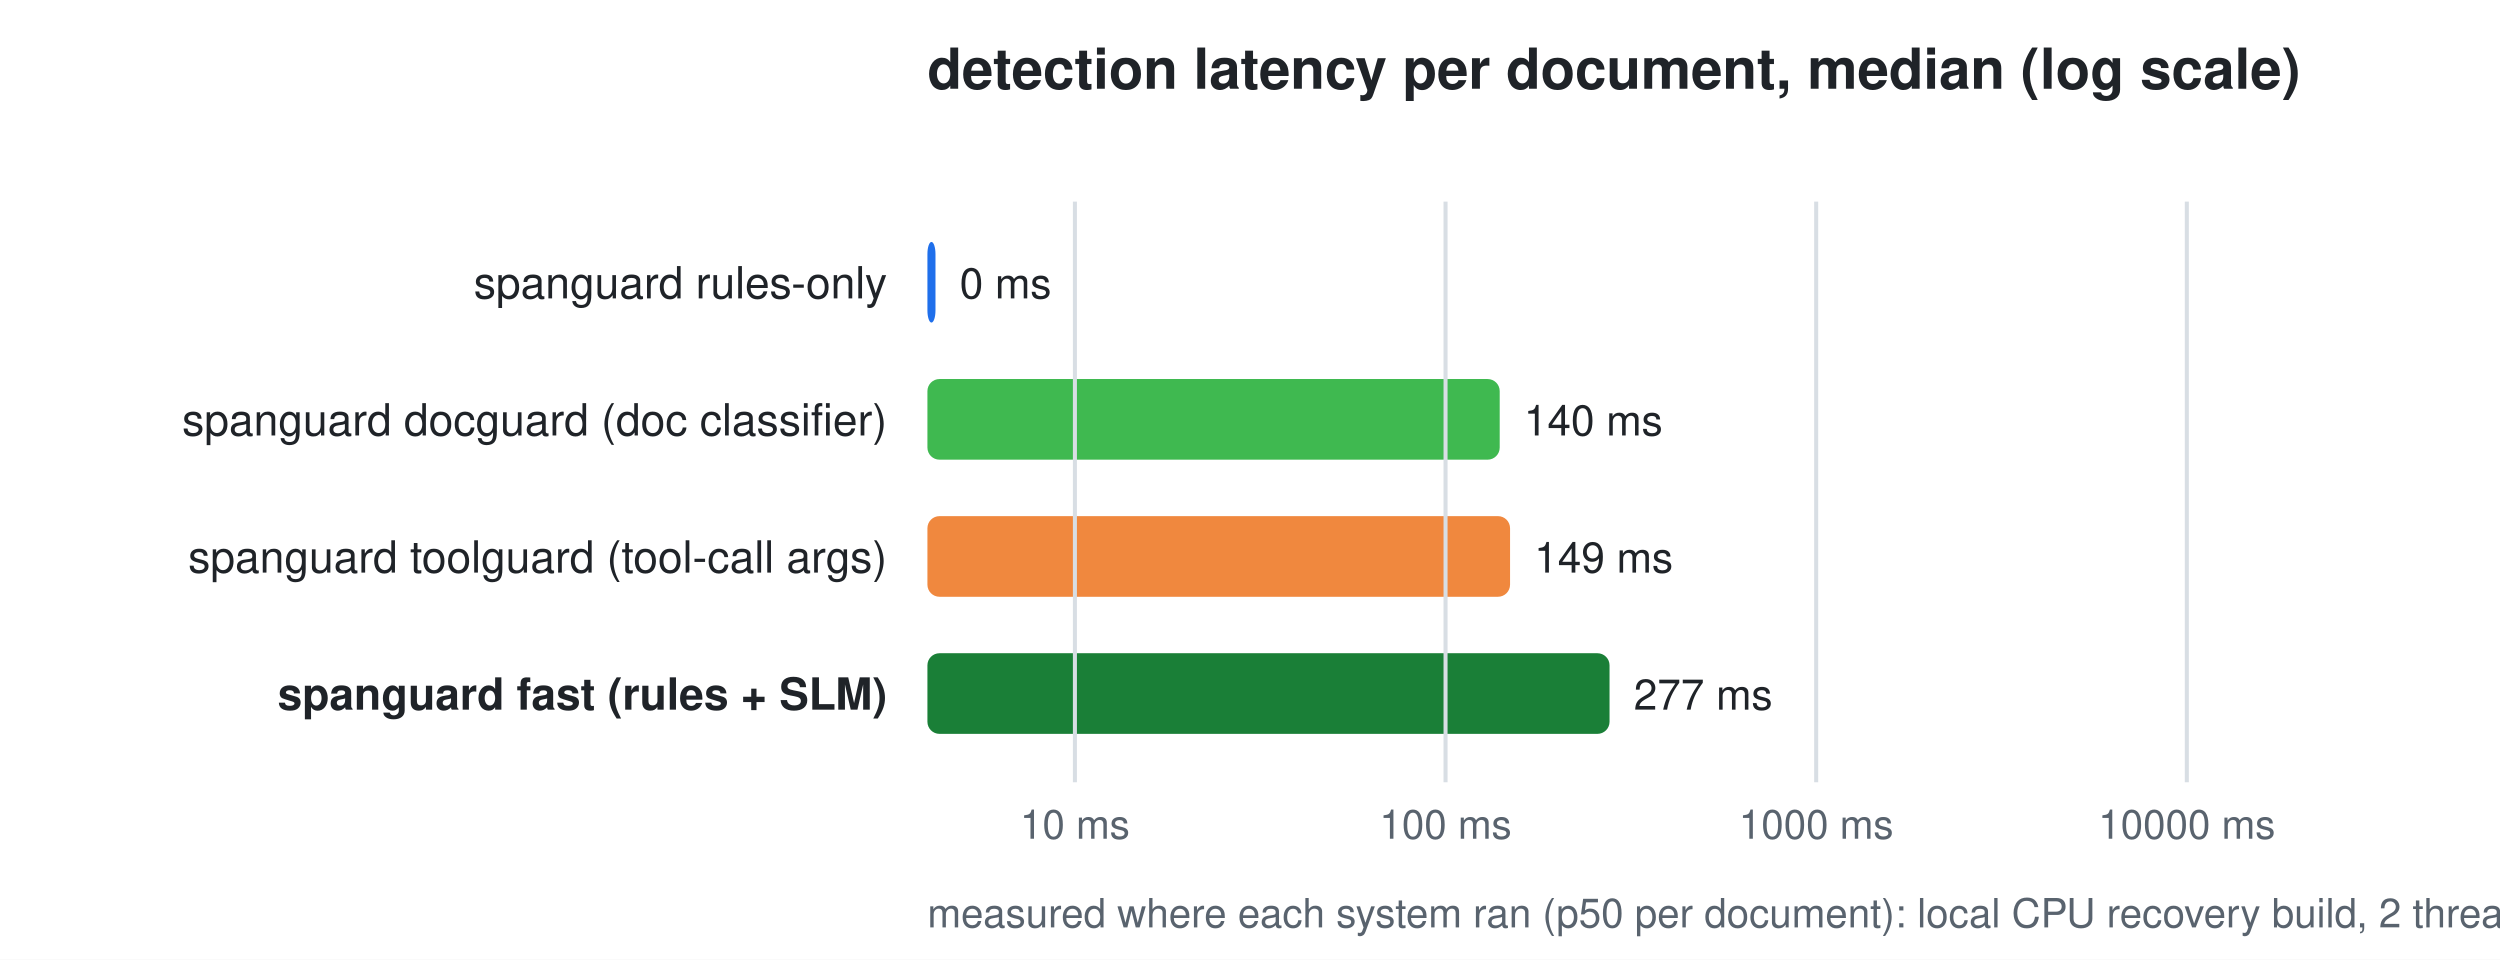
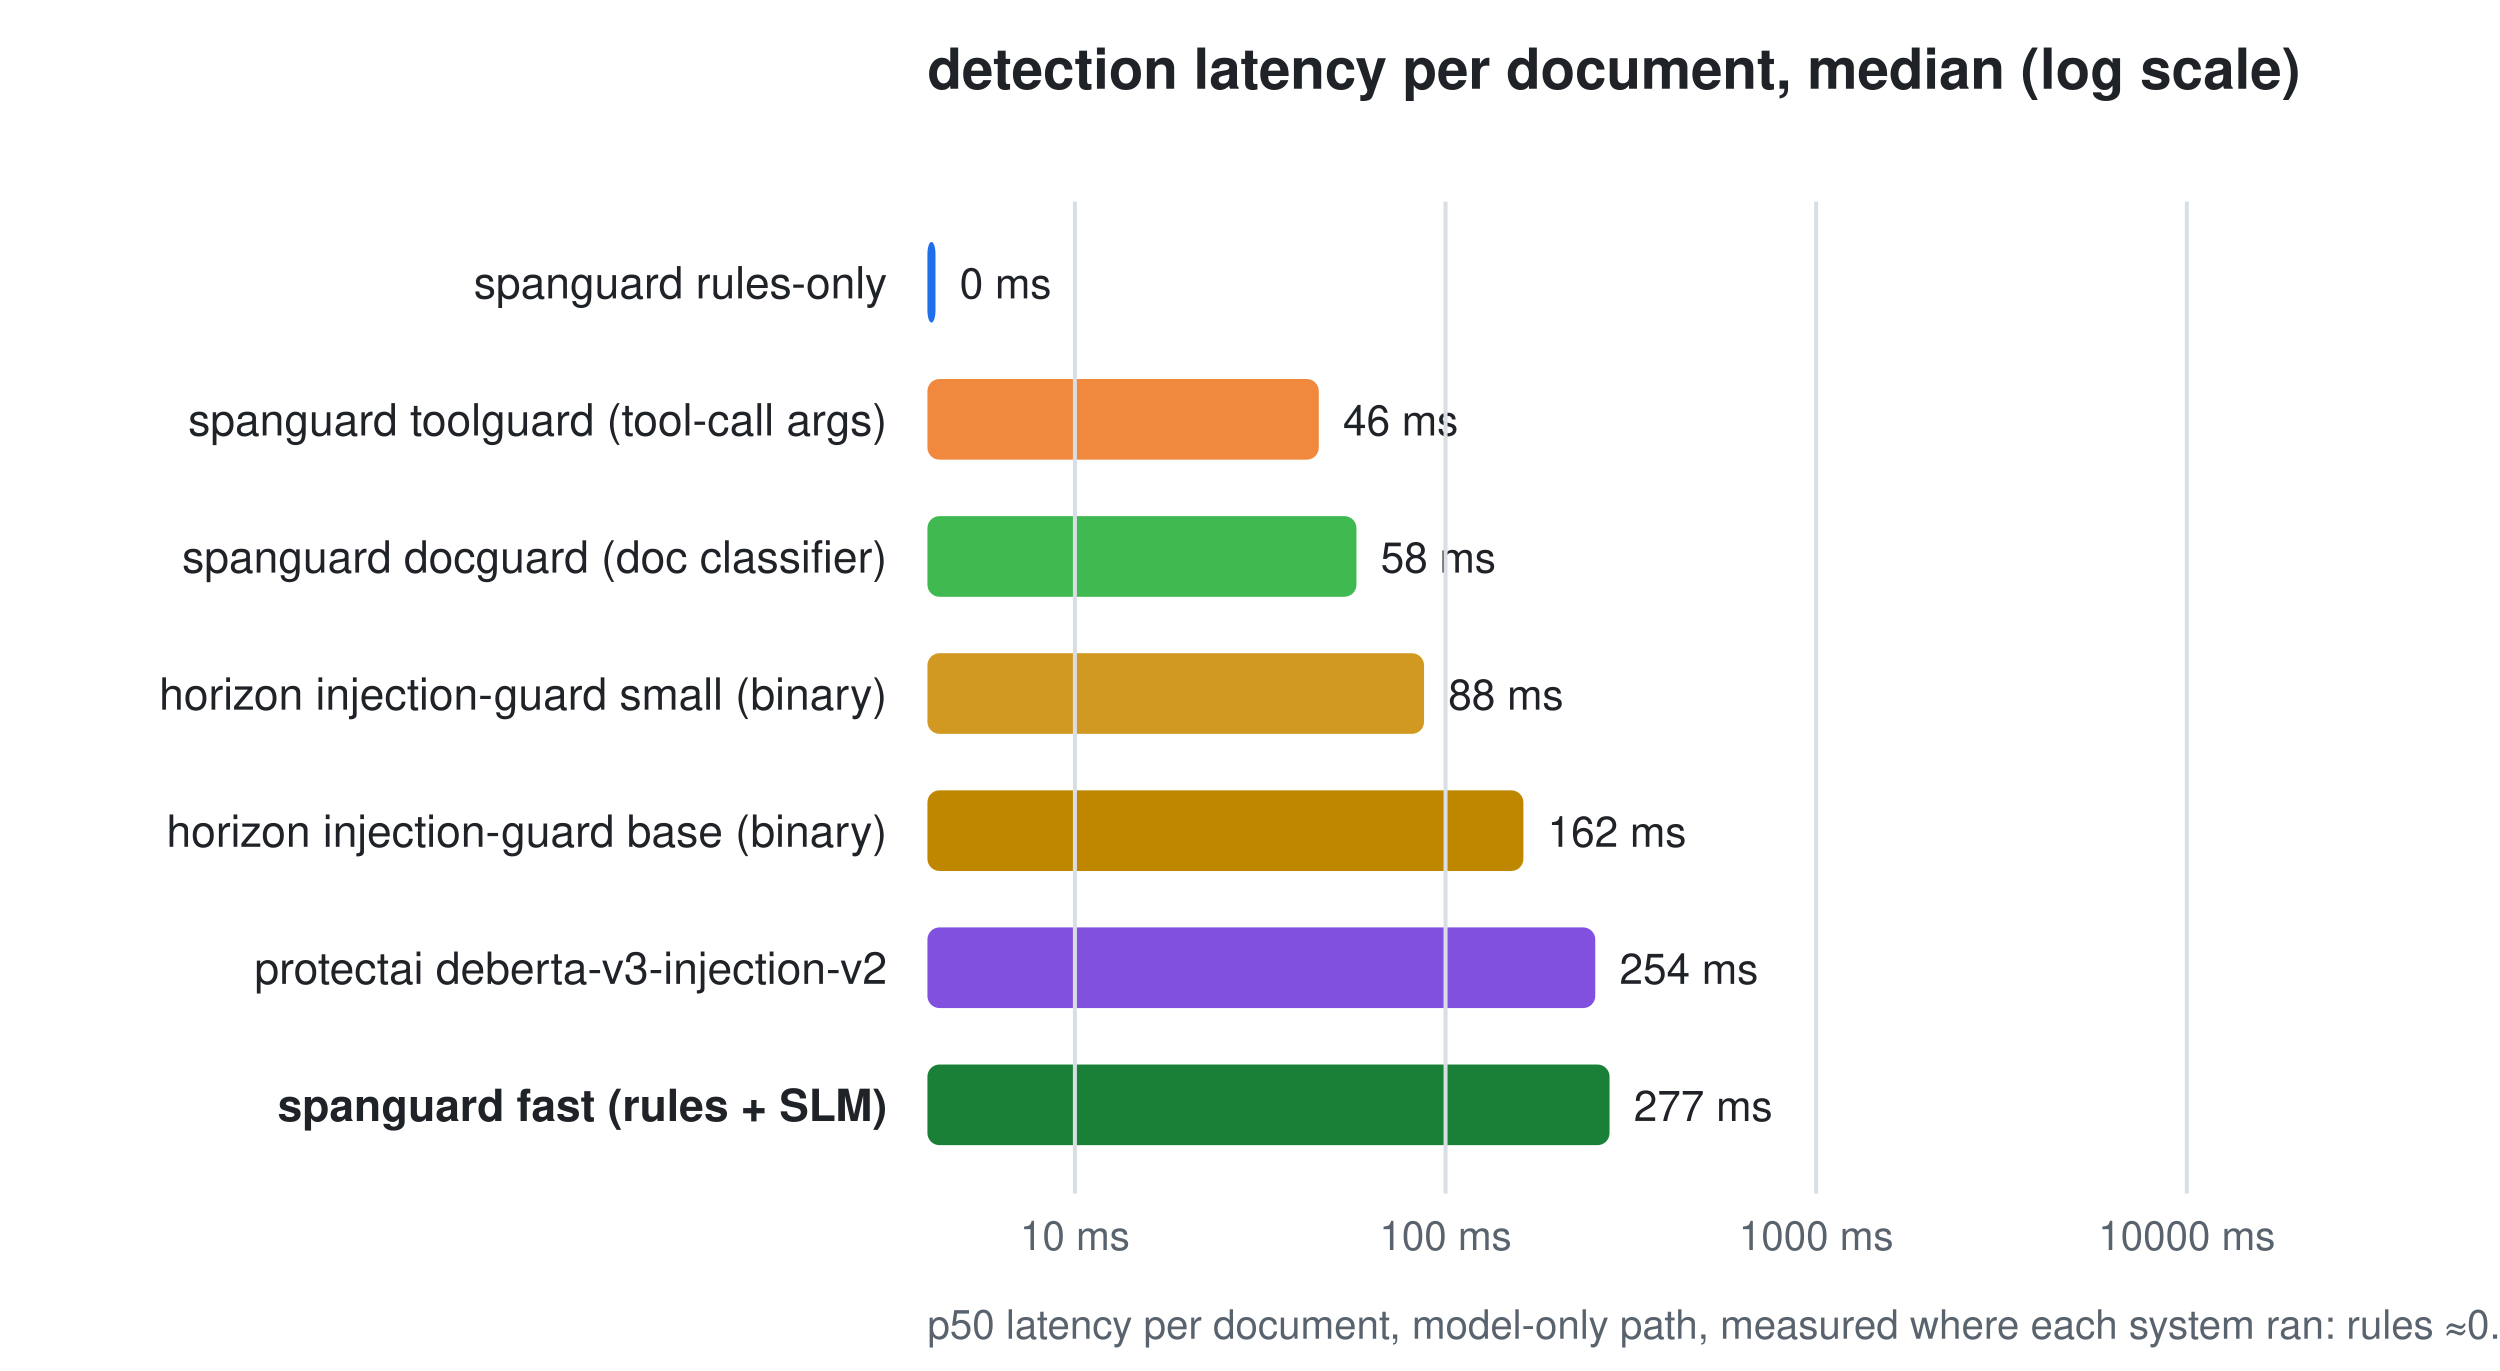
- <svg xmlns="http://www.w3.org/2000/svg" width="620" height="238" viewBox="0 0 620 238" font-family="ui-sans-serif,system-ui,'Segoe UI',Helvetica,Arial,sans-serif">
-   <rect width="620" height="238" fill="#ffffff" />
+ <svg xmlns="http://www.w3.org/2000/svg" width="620" height="340" viewBox="0 0 620 340" font-family="ui-sans-serif,system-ui,'Segoe UI',Helvetica,Arial,sans-serif">
+   <rect width="620" height="340" fill="#ffffff" />
  <text x="230" y="22" font-size="14" fill="#1f2328" text-anchor="start" font-weight="600" font-family="ui-sans-serif,system-ui,'Segoe UI',Helvetica,Arial,sans-serif" opacity="1.0">detection latency per document, median (log scale)</text>
  <text x="220" y="74" font-size="11" fill="#1f2328" text-anchor="end" font-weight="normal" font-family="ui-sans-serif,system-ui,'Segoe UI',Helvetica,Arial,sans-serif" opacity="1.0">spanguard rules-only</text>
  <rect x="230" y="60" width="2" height="20" rx="3" fill="#1f6feb" opacity="1.0" />
  <text x="238" y="74" font-size="10.5" fill="#1f2328" text-anchor="start" font-weight="normal" font-family="ui-sans-serif,system-ui,'Segoe UI',Helvetica,Arial,sans-serif" opacity="1.0">0 ms</text>
-   <text x="220" y="108" font-size="11" fill="#1f2328" text-anchor="end" font-weight="normal" font-family="ui-sans-serif,system-ui,'Segoe UI',Helvetica,Arial,sans-serif" opacity="1.0">spanguard docguard (doc classifier)</text>
-   <rect x="230" y="94" width="141.927" height="20" rx="3" fill="#3fb950" opacity="1.0" />
-   <text x="377.927" y="108" font-size="10.5" fill="#1f2328" text-anchor="start" font-weight="normal" font-family="ui-sans-serif,system-ui,'Segoe UI',Helvetica,Arial,sans-serif" opacity="1.0">140 ms</text>
-   <text x="220" y="142" font-size="11" fill="#1f2328" text-anchor="end" font-weight="normal" font-family="ui-sans-serif,system-ui,'Segoe UI',Helvetica,Arial,sans-serif" opacity="1.0">spanguard toolguard (tool-call args)</text>
-   <rect x="230" y="128" width="144.494" height="20" rx="3" fill="#f0883e" opacity="1.0" />
-   <text x="380.494" y="142" font-size="10.5" fill="#1f2328" text-anchor="start" font-weight="normal" font-family="ui-sans-serif,system-ui,'Segoe UI',Helvetica,Arial,sans-serif" opacity="1.0">149 ms</text>
-   <text x="220" y="176" font-size="11" fill="#1f2328" text-anchor="end" font-weight="600" font-family="ui-sans-serif,system-ui,'Segoe UI',Helvetica,Arial,sans-serif" opacity="1.0">spanguard fast (rules + SLM)</text>
-   <rect x="230" y="162" width="169.167" height="20" rx="3" fill="#1a7f37" opacity="1.0" />
-   <text x="405.167" y="176" font-size="10.5" fill="#1f2328" text-anchor="start" font-weight="normal" font-family="ui-sans-serif,system-ui,'Segoe UI',Helvetica,Arial,sans-serif" opacity="1.0">277 ms</text>
-   <line x1="266.578" y1="50" x2="266.578" y2="194" stroke="#d8dee4" stroke-width="1" />
-   <text x="266.578" y="208" font-size="10" fill="#59636e" text-anchor="middle" font-weight="normal" font-family="ui-sans-serif,system-ui,'Segoe UI',Helvetica,Arial,sans-serif" opacity="1.0">10 ms</text>
-   <line x1="358.495" y1="50" x2="358.495" y2="194" stroke="#d8dee4" stroke-width="1" />
-   <text x="358.495" y="208" font-size="10" fill="#59636e" text-anchor="middle" font-weight="normal" font-family="ui-sans-serif,system-ui,'Segoe UI',Helvetica,Arial,sans-serif" opacity="1.0">100 ms</text>
-   <line x1="450.413" y1="50" x2="450.413" y2="194" stroke="#d8dee4" stroke-width="1" />
-   <text x="450.413" y="208" font-size="10" fill="#59636e" text-anchor="middle" font-weight="normal" font-family="ui-sans-serif,system-ui,'Segoe UI',Helvetica,Arial,sans-serif" opacity="1.0">1000 ms</text>
-   <line x1="542.33" y1="50" x2="542.33" y2="194" stroke="#d8dee4" stroke-width="1" />
-   <text x="542.33" y="208" font-size="10" fill="#59636e" text-anchor="middle" font-weight="normal" font-family="ui-sans-serif,system-ui,'Segoe UI',Helvetica,Arial,sans-serif" opacity="1.0">10000 ms</text>
-   <text x="230" y="230" font-size="10" fill="#59636e" text-anchor="start" font-weight="normal" font-family="ui-sans-serif,system-ui,'Segoe UI',Helvetica,Arial,sans-serif" opacity="1.0">measured where each system ran (p50 per document): local CPU recovery build, 2 threads, model-only path; the LLM column includes local inference time</text>
+   <text x="220" y="108" font-size="11" fill="#1f2328" text-anchor="end" font-weight="normal" font-family="ui-sans-serif,system-ui,'Segoe UI',Helvetica,Arial,sans-serif" opacity="1.0">spanguard toolguard (tool-call args)</text>
+   <rect x="230" y="94" width="97.06" height="20" rx="3" fill="#f0883e" opacity="1.0" />
+   <text x="333.06" y="108" font-size="10.5" fill="#1f2328" text-anchor="start" font-weight="normal" font-family="ui-sans-serif,system-ui,'Segoe UI',Helvetica,Arial,sans-serif" opacity="1.0">46 ms</text>
+   <text x="220" y="142" font-size="11" fill="#1f2328" text-anchor="end" font-weight="normal" font-family="ui-sans-serif,system-ui,'Segoe UI',Helvetica,Arial,sans-serif" opacity="1.0">spanguard docguard (doc classifier)</text>
+   <rect x="230" y="128" width="106.404" height="20" rx="3" fill="#3fb950" opacity="1.0" />
+   <text x="342.404" y="142" font-size="10.5" fill="#1f2328" text-anchor="start" font-weight="normal" font-family="ui-sans-serif,system-ui,'Segoe UI',Helvetica,Arial,sans-serif" opacity="1.0">58 ms</text>
+   <text x="220" y="176" font-size="11" fill="#1f2328" text-anchor="end" font-weight="normal" font-family="ui-sans-serif,system-ui,'Segoe UI',Helvetica,Arial,sans-serif" opacity="1.0">horizon injection-guard small (binary)</text>
+   <rect x="230" y="162" width="123.165" height="20" rx="3" fill="#d29922" opacity="1.0" />
+   <text x="359.165" y="176" font-size="10.5" fill="#1f2328" text-anchor="start" font-weight="normal" font-family="ui-sans-serif,system-ui,'Segoe UI',Helvetica,Arial,sans-serif" opacity="1.0">88 ms</text>
+   <text x="220" y="210" font-size="11" fill="#1f2328" text-anchor="end" font-weight="normal" font-family="ui-sans-serif,system-ui,'Segoe UI',Helvetica,Arial,sans-serif" opacity="1.0">horizon injection-guard base (binary)</text>
+   <rect x="230" y="196" width="147.802" height="20" rx="3" fill="#bf8700" opacity="1.0" />
+   <text x="383.802" y="210" font-size="10.5" fill="#1f2328" text-anchor="start" font-weight="normal" font-family="ui-sans-serif,system-ui,'Segoe UI',Helvetica,Arial,sans-serif" opacity="1.0">162 ms</text>
+   <text x="220" y="244" font-size="11" fill="#1f2328" text-anchor="end" font-weight="normal" font-family="ui-sans-serif,system-ui,'Segoe UI',Helvetica,Arial,sans-serif" opacity="1.0">protectai deberta-v3-injection-v2</text>
+   <rect x="230" y="230" width="165.628" height="20" rx="3" fill="#8250df" opacity="1.0" />
+   <text x="401.628" y="244" font-size="10.5" fill="#1f2328" text-anchor="start" font-weight="normal" font-family="ui-sans-serif,system-ui,'Segoe UI',Helvetica,Arial,sans-serif" opacity="1.0">254 ms</text>
+   <text x="220" y="278" font-size="11" fill="#1f2328" text-anchor="end" font-weight="600" font-family="ui-sans-serif,system-ui,'Segoe UI',Helvetica,Arial,sans-serif" opacity="1.0">spanguard fast (rules + SLM)</text>
+   <rect x="230" y="264" width="169.167" height="20" rx="3" fill="#1a7f37" opacity="1.0" />
+   <text x="405.167" y="278" font-size="10.5" fill="#1f2328" text-anchor="start" font-weight="normal" font-family="ui-sans-serif,system-ui,'Segoe UI',Helvetica,Arial,sans-serif" opacity="1.0">277 ms</text>
+   <line x1="266.578" y1="50" x2="266.578" y2="296" stroke="#d8dee4" stroke-width="1" />
+   <text x="266.578" y="310" font-size="10" fill="#59636e" text-anchor="middle" font-weight="normal" font-family="ui-sans-serif,system-ui,'Segoe UI',Helvetica,Arial,sans-serif" opacity="1.0">10 ms</text>
+   <line x1="358.495" y1="50" x2="358.495" y2="296" stroke="#d8dee4" stroke-width="1" />
+   <text x="358.495" y="310" font-size="10" fill="#59636e" text-anchor="middle" font-weight="normal" font-family="ui-sans-serif,system-ui,'Segoe UI',Helvetica,Arial,sans-serif" opacity="1.0">100 ms</text>
+   <line x1="450.413" y1="50" x2="450.413" y2="296" stroke="#d8dee4" stroke-width="1" />
+   <text x="450.413" y="310" font-size="10" fill="#59636e" text-anchor="middle" font-weight="normal" font-family="ui-sans-serif,system-ui,'Segoe UI',Helvetica,Arial,sans-serif" opacity="1.0">1000 ms</text>
+   <line x1="542.33" y1="50" x2="542.33" y2="296" stroke="#d8dee4" stroke-width="1" />
+   <text x="542.33" y="310" font-size="10" fill="#59636e" text-anchor="middle" font-weight="normal" font-family="ui-sans-serif,system-ui,'Segoe UI',Helvetica,Arial,sans-serif" opacity="1.0">10000 ms</text>
+   <text x="230" y="332" font-size="10" fill="#59636e" text-anchor="start" font-weight="normal" font-family="ui-sans-serif,system-ui,'Segoe UI',Helvetica,Arial,sans-serif" opacity="1.0">p50 latency per document, model-only path, measured where each system ran: rules ≈0.2 ms, the 135M span model adds tens of ms on CPU (2 threads, recovery build); the LLM self-detect column includes local generation time</text>
</svg>
